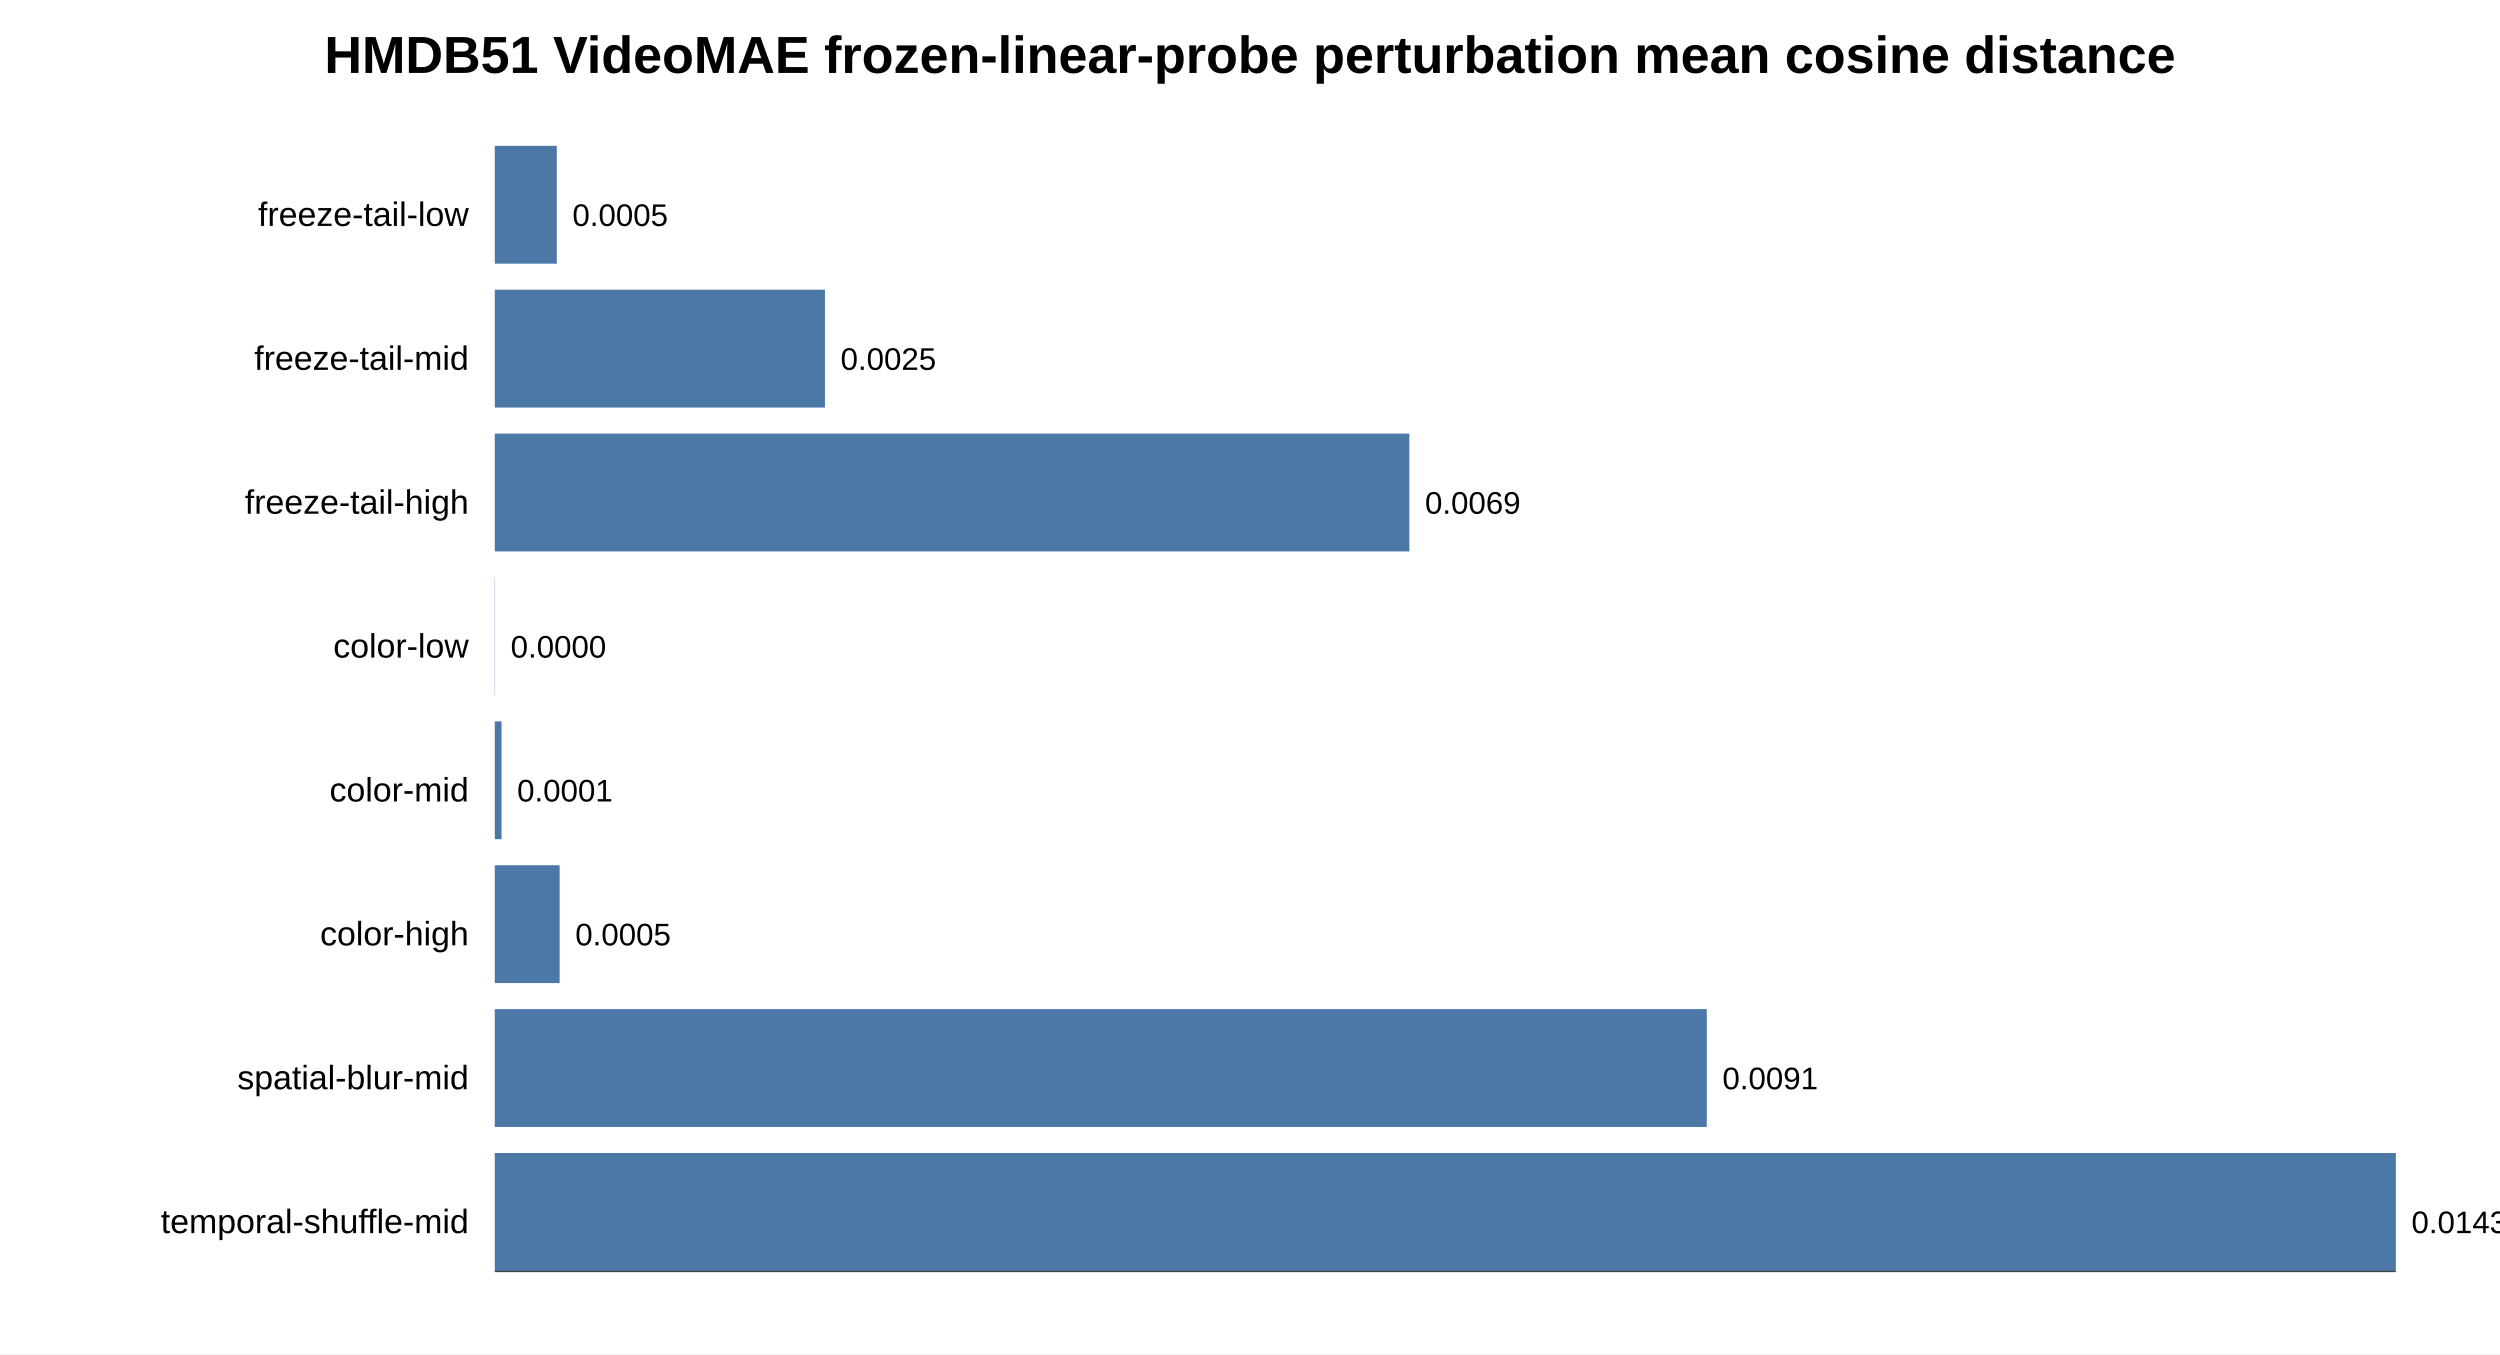
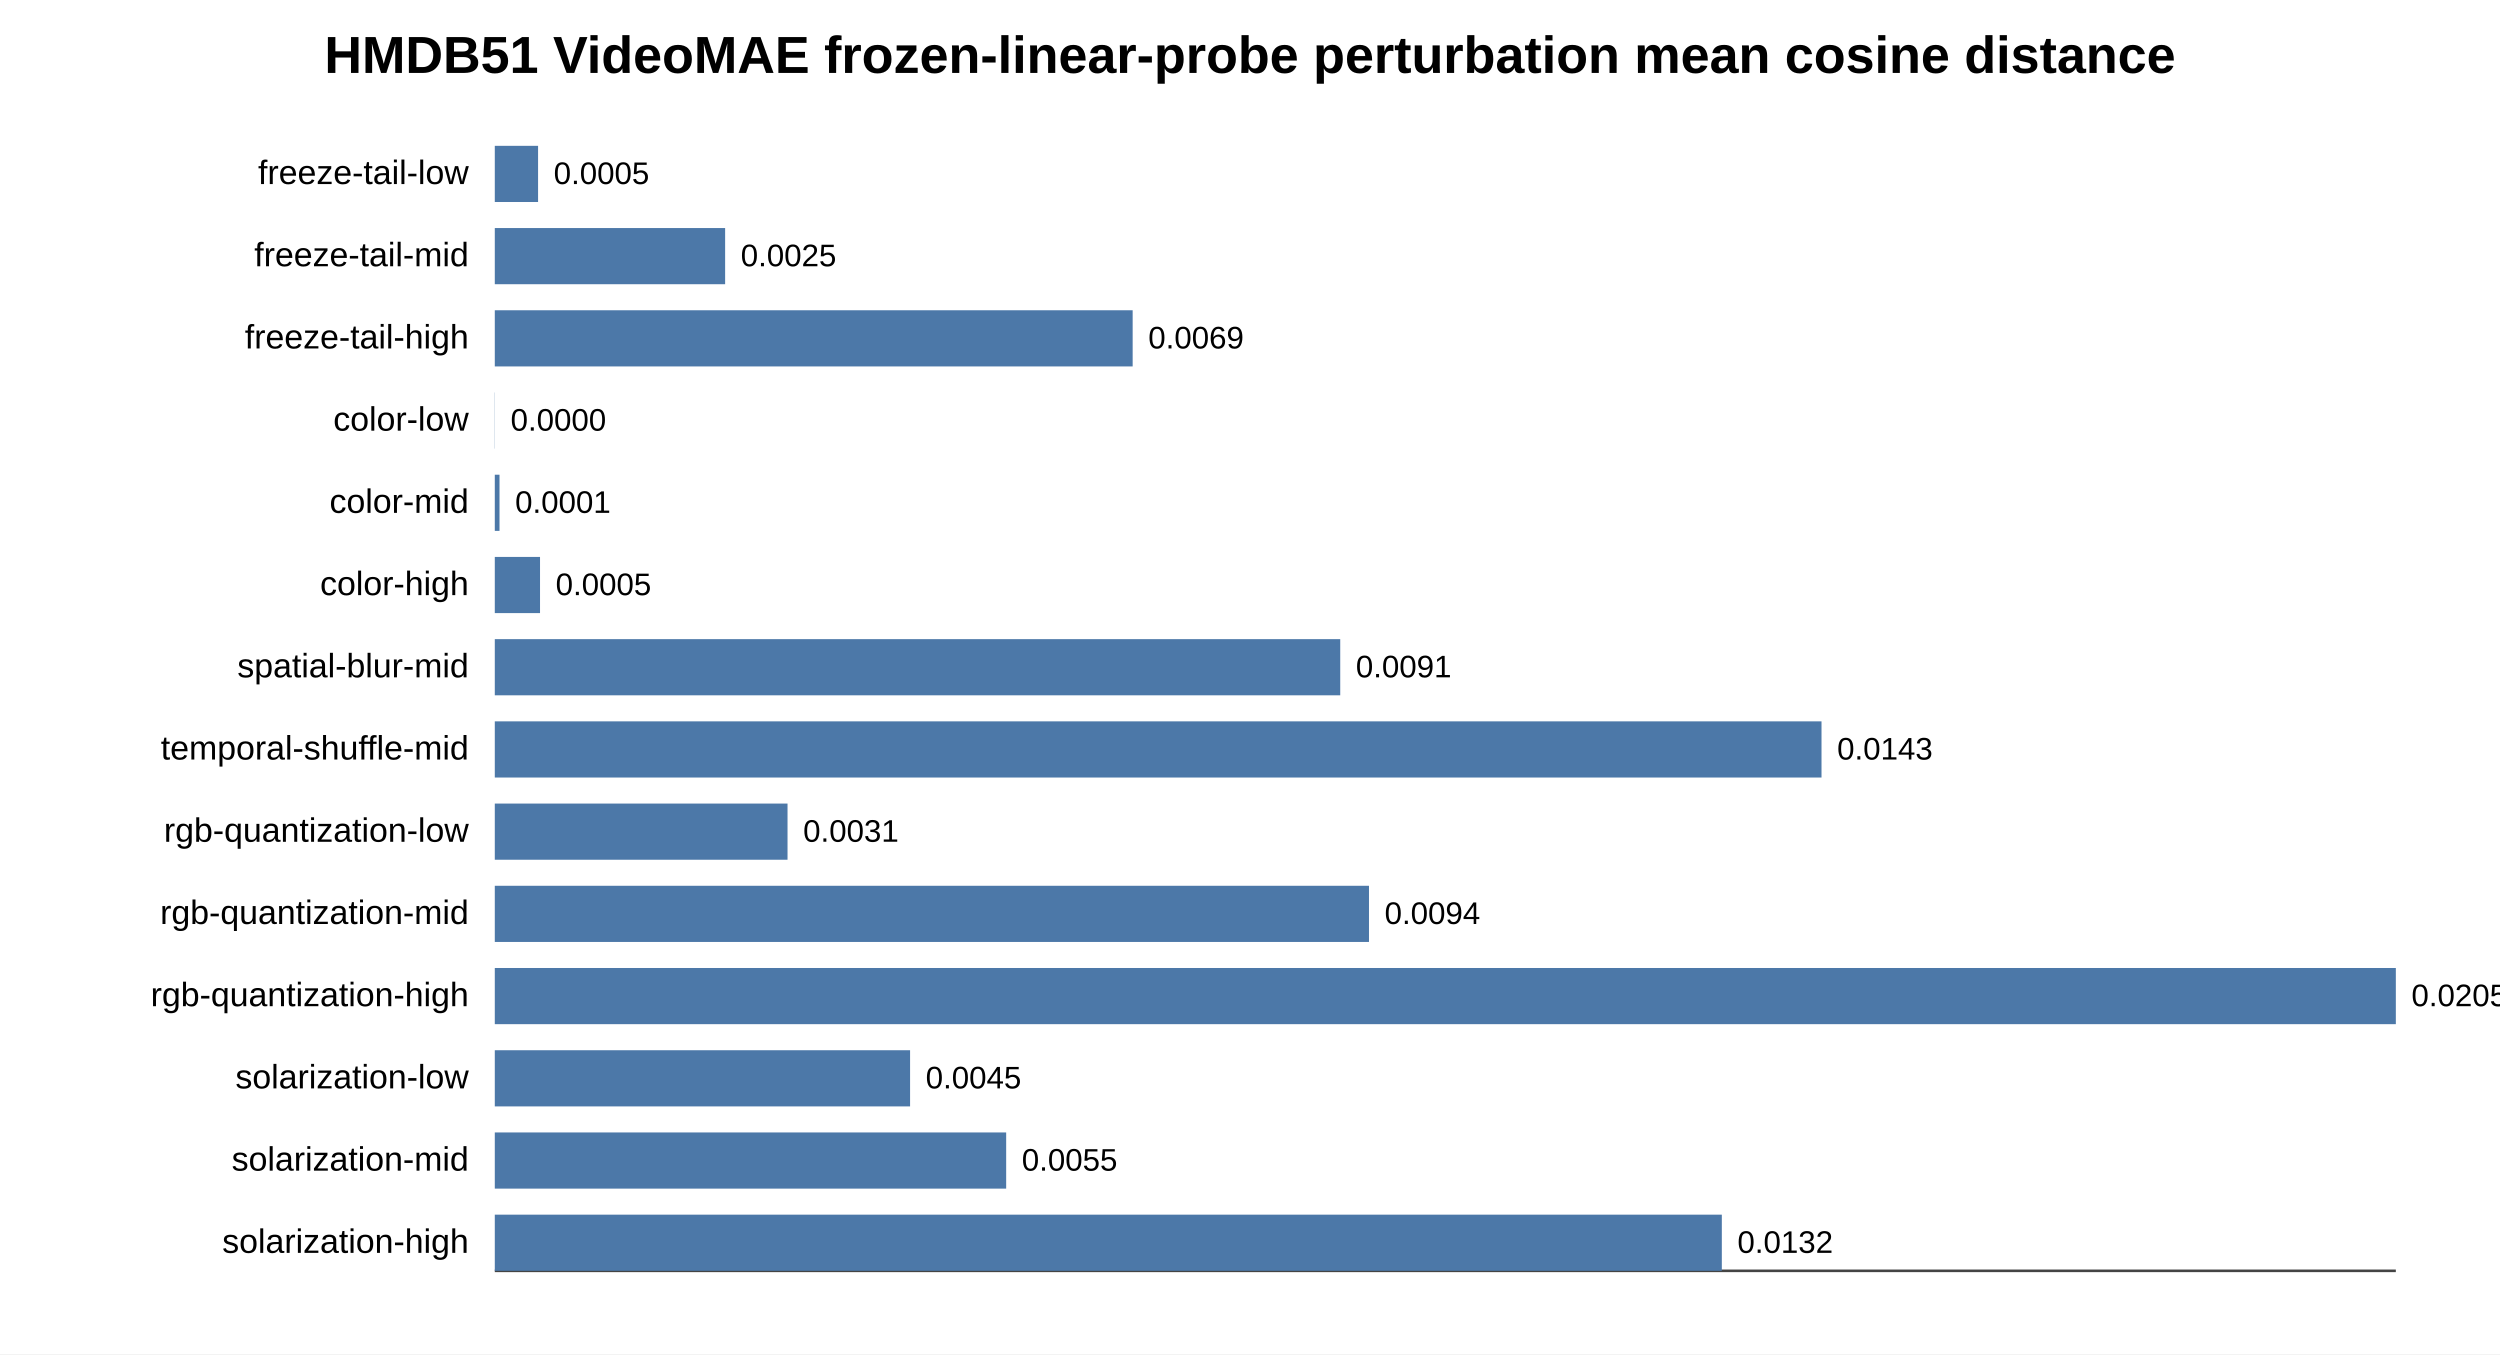
<svg xmlns="http://www.w3.org/2000/svg" width="960" height="520" viewBox="0 0 960 520">
  <rect width="100%" height="100%" fill="white" />
  <text x="480.00" y="28.00" text-anchor="middle" font-family="Arial, sans-serif" font-size="20" font-weight="700">HMDB51 VideoMAE frozen-linear-probe perturbation mean cosine distance</text>
  <line x1="190" y1="488" x2="920" y2="488" stroke="#444" stroke-width="1" />
-   <text x="180.00" y="86.77" text-anchor="end" font-family="Arial, sans-serif" font-size="13" font-weight="400">freeze-tail-low</text>
-   <rect x="190" y="56.00" width="23.81" height="45.25" fill="#4c78a8" />
-   <text x="219.81" y="86.77" text-anchor="start" font-family="Arial, sans-serif" font-size="12" font-weight="400">0.0005</text>
-   <text x="180.00" y="142.02" text-anchor="end" font-family="Arial, sans-serif" font-size="13" font-weight="400">freeze-tail-mid</text>
-   <rect x="190" y="111.25" width="126.78" height="45.25" fill="#4c78a8" />
-   <text x="322.78" y="142.02" text-anchor="start" font-family="Arial, sans-serif" font-size="12" font-weight="400">0.0025</text>
-   <text x="180.00" y="197.27" text-anchor="end" font-family="Arial, sans-serif" font-size="13" font-weight="400">freeze-tail-high</text>
-   <rect x="190" y="166.50" width="351.20" height="45.25" fill="#4c78a8" />
-   <text x="547.20" y="197.27" text-anchor="start" font-family="Arial, sans-serif" font-size="12" font-weight="400">0.0069</text>
-   <text x="180.00" y="252.52" text-anchor="end" font-family="Arial, sans-serif" font-size="13" font-weight="400">color-low</text>
-   <rect x="190" y="221.75" width="0.09" height="45.25" fill="#4c78a8" />
-   <text x="196.09" y="252.52" text-anchor="start" font-family="Arial, sans-serif" font-size="12" font-weight="400">0.0000</text>
-   <text x="180.00" y="307.77" text-anchor="end" font-family="Arial, sans-serif" font-size="13" font-weight="400">color-mid</text>
-   <rect x="190" y="277.00" width="2.58" height="45.25" fill="#4c78a8" />
-   <text x="198.58" y="307.77" text-anchor="start" font-family="Arial, sans-serif" font-size="12" font-weight="400">0.0001</text>
-   <text x="180.00" y="363.02" text-anchor="end" font-family="Arial, sans-serif" font-size="13" font-weight="400">color-high</text>
-   <rect x="190" y="332.25" width="24.91" height="45.25" fill="#4c78a8" />
-   <text x="220.91" y="363.02" text-anchor="start" font-family="Arial, sans-serif" font-size="12" font-weight="400">0.0005</text>
-   <text x="180.00" y="418.27" text-anchor="end" font-family="Arial, sans-serif" font-size="13" font-weight="400">spatial-blur-mid</text>
-   <rect x="190" y="387.50" width="465.41" height="45.25" fill="#4c78a8" />
-   <text x="661.41" y="418.27" text-anchor="start" font-family="Arial, sans-serif" font-size="12" font-weight="400">0.0091</text>
-   <text x="180.00" y="473.52" text-anchor="end" font-family="Arial, sans-serif" font-size="13" font-weight="400">temporal-shuffle-mid</text>
-   <rect x="190" y="442.75" width="730.00" height="45.25" fill="#4c78a8" />
-   <text x="926.00" y="473.52" text-anchor="start" font-family="Arial, sans-serif" font-size="12" font-weight="400">0.0143</text>
+   <text x="180.00" y="70.67" text-anchor="end" font-family="Arial, sans-serif" font-size="13" font-weight="400">freeze-tail-low</text>
+   <rect x="190" y="56.00" width="16.62" height="21.57" fill="#4c78a8" />
+   <text x="212.62" y="70.67" text-anchor="start" font-family="Arial, sans-serif" font-size="12" font-weight="400">0.0005</text>
+   <text x="180.00" y="102.24" text-anchor="end" font-family="Arial, sans-serif" font-size="13" font-weight="400">freeze-tail-mid</text>
+   <rect x="190" y="87.57" width="88.45" height="21.57" fill="#4c78a8" />
+   <text x="284.45" y="102.24" text-anchor="start" font-family="Arial, sans-serif" font-size="12" font-weight="400">0.0025</text>
+   <text x="180.00" y="133.81" text-anchor="end" font-family="Arial, sans-serif" font-size="13" font-weight="400">freeze-tail-high</text>
+   <rect x="190" y="119.14" width="244.94" height="21.57" fill="#4c78a8" />
+   <text x="440.94" y="133.81" text-anchor="start" font-family="Arial, sans-serif" font-size="12" font-weight="400">0.0069</text>
+   <text x="180.00" y="165.38" text-anchor="end" font-family="Arial, sans-serif" font-size="13" font-weight="400">color-low</text>
+   <rect x="190" y="150.71" width="0.07" height="21.57" fill="#4c78a8" />
+   <text x="196.07" y="165.38" text-anchor="start" font-family="Arial, sans-serif" font-size="12" font-weight="400">0.0000</text>
+   <text x="180.00" y="196.95" text-anchor="end" font-family="Arial, sans-serif" font-size="13" font-weight="400">color-mid</text>
+   <rect x="190" y="182.29" width="1.81" height="21.57" fill="#4c78a8" />
+   <text x="197.81" y="196.95" text-anchor="start" font-family="Arial, sans-serif" font-size="12" font-weight="400">0.0001</text>
+   <text x="180.00" y="228.53" text-anchor="end" font-family="Arial, sans-serif" font-size="13" font-weight="400">color-high</text>
+   <rect x="190" y="213.86" width="17.37" height="21.57" fill="#4c78a8" />
+   <text x="213.37" y="228.53" text-anchor="start" font-family="Arial, sans-serif" font-size="12" font-weight="400">0.0005</text>
+   <text x="180.00" y="260.10" text-anchor="end" font-family="Arial, sans-serif" font-size="13" font-weight="400">spatial-blur-mid</text>
+   <rect x="190" y="245.43" width="324.65" height="21.57" fill="#4c78a8" />
+   <text x="520.65" y="260.10" text-anchor="start" font-family="Arial, sans-serif" font-size="12" font-weight="400">0.0091</text>
+   <text x="180.00" y="291.67" text-anchor="end" font-family="Arial, sans-serif" font-size="13" font-weight="400">temporal-shuffle-mid</text>
+   <rect x="190" y="277.00" width="509.46" height="21.57" fill="#4c78a8" />
+   <text x="705.46" y="291.67" text-anchor="start" font-family="Arial, sans-serif" font-size="12" font-weight="400">0.0143</text>
+   <text x="180.00" y="323.24" text-anchor="end" font-family="Arial, sans-serif" font-size="13" font-weight="400">rgb-quantization-low</text>
+   <rect x="190" y="308.57" width="112.41" height="21.57" fill="#4c78a8" />
+   <text x="308.41" y="323.24" text-anchor="start" font-family="Arial, sans-serif" font-size="12" font-weight="400">0.0031</text>
+   <text x="180.00" y="354.81" text-anchor="end" font-family="Arial, sans-serif" font-size="13" font-weight="400">rgb-quantization-mid</text>
+   <rect x="190" y="340.14" width="335.69" height="21.57" fill="#4c78a8" />
+   <text x="531.69" y="354.81" text-anchor="start" font-family="Arial, sans-serif" font-size="12" font-weight="400">0.0094</text>
+   <text x="180.00" y="386.38" text-anchor="end" font-family="Arial, sans-serif" font-size="13" font-weight="400">rgb-quantization-high</text>
+   <rect x="190" y="371.71" width="730.00" height="21.57" fill="#4c78a8" />
+   <text x="926.00" y="386.38" text-anchor="start" font-family="Arial, sans-serif" font-size="12" font-weight="400">0.0205</text>
+   <text x="180.00" y="417.95" text-anchor="end" font-family="Arial, sans-serif" font-size="13" font-weight="400">solarization-low</text>
+   <rect x="190" y="403.29" width="159.47" height="21.57" fill="#4c78a8" />
+   <text x="355.47" y="417.95" text-anchor="start" font-family="Arial, sans-serif" font-size="12" font-weight="400">0.0045</text>
+   <text x="180.00" y="449.53" text-anchor="end" font-family="Arial, sans-serif" font-size="13" font-weight="400">solarization-mid</text>
+   <rect x="190" y="434.86" width="196.37" height="21.57" fill="#4c78a8" />
+   <text x="392.37" y="449.53" text-anchor="start" font-family="Arial, sans-serif" font-size="12" font-weight="400">0.0055</text>
+   <text x="180.00" y="481.10" text-anchor="end" font-family="Arial, sans-serif" font-size="13" font-weight="400">solarization-high</text>
+   <rect x="190" y="466.43" width="471.18" height="21.57" fill="#4c78a8" />
+   <text x="667.18" y="481.10" text-anchor="start" font-family="Arial, sans-serif" font-size="12" font-weight="400">0.0132</text>
</svg>
